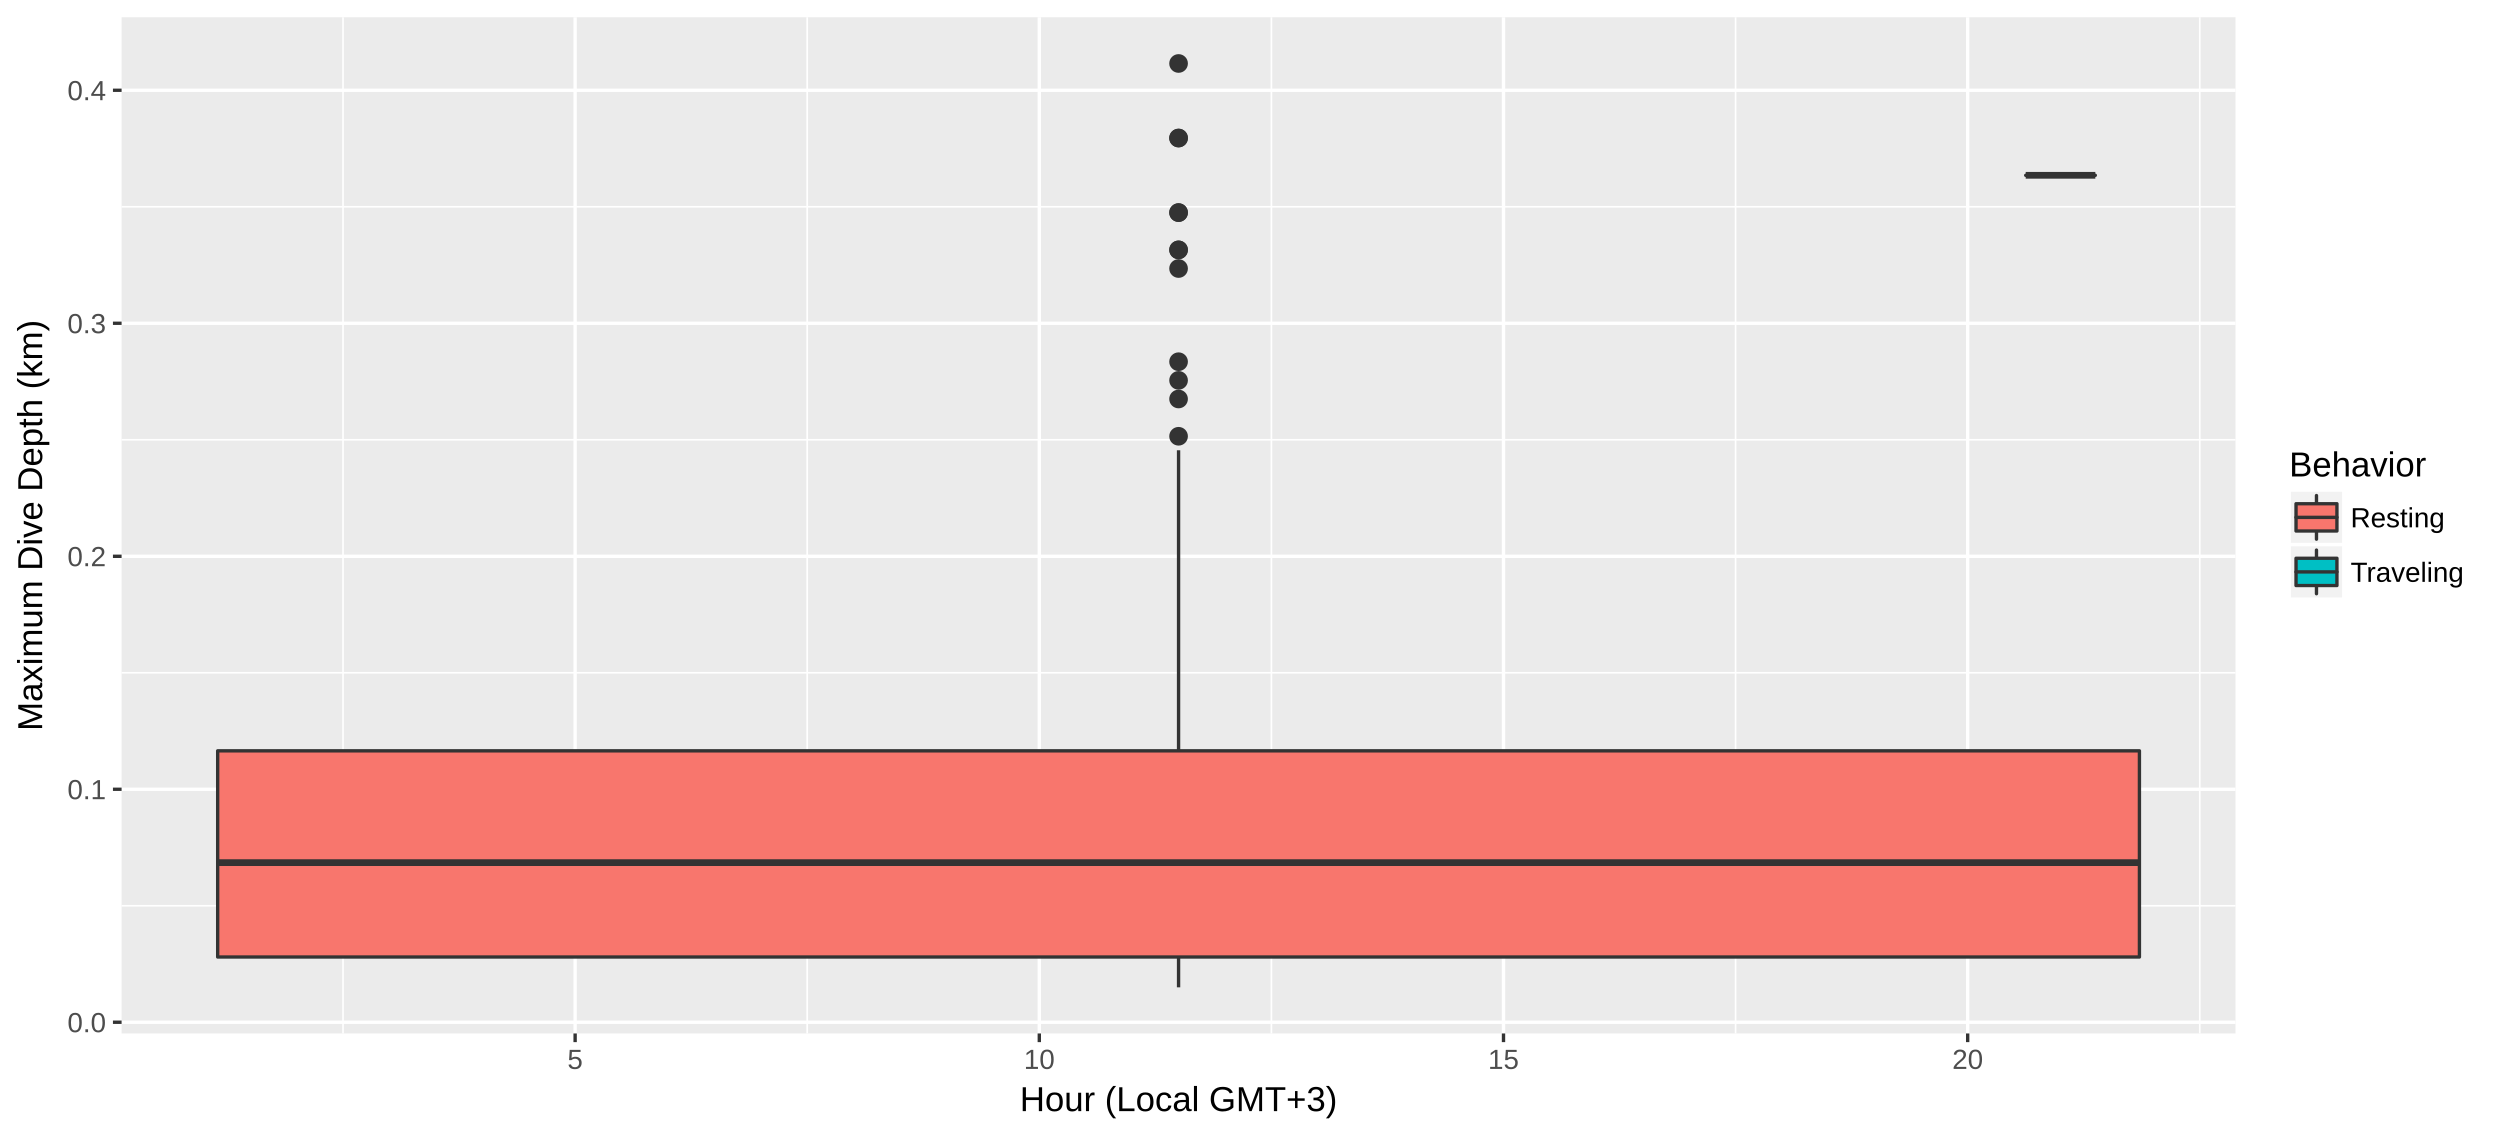
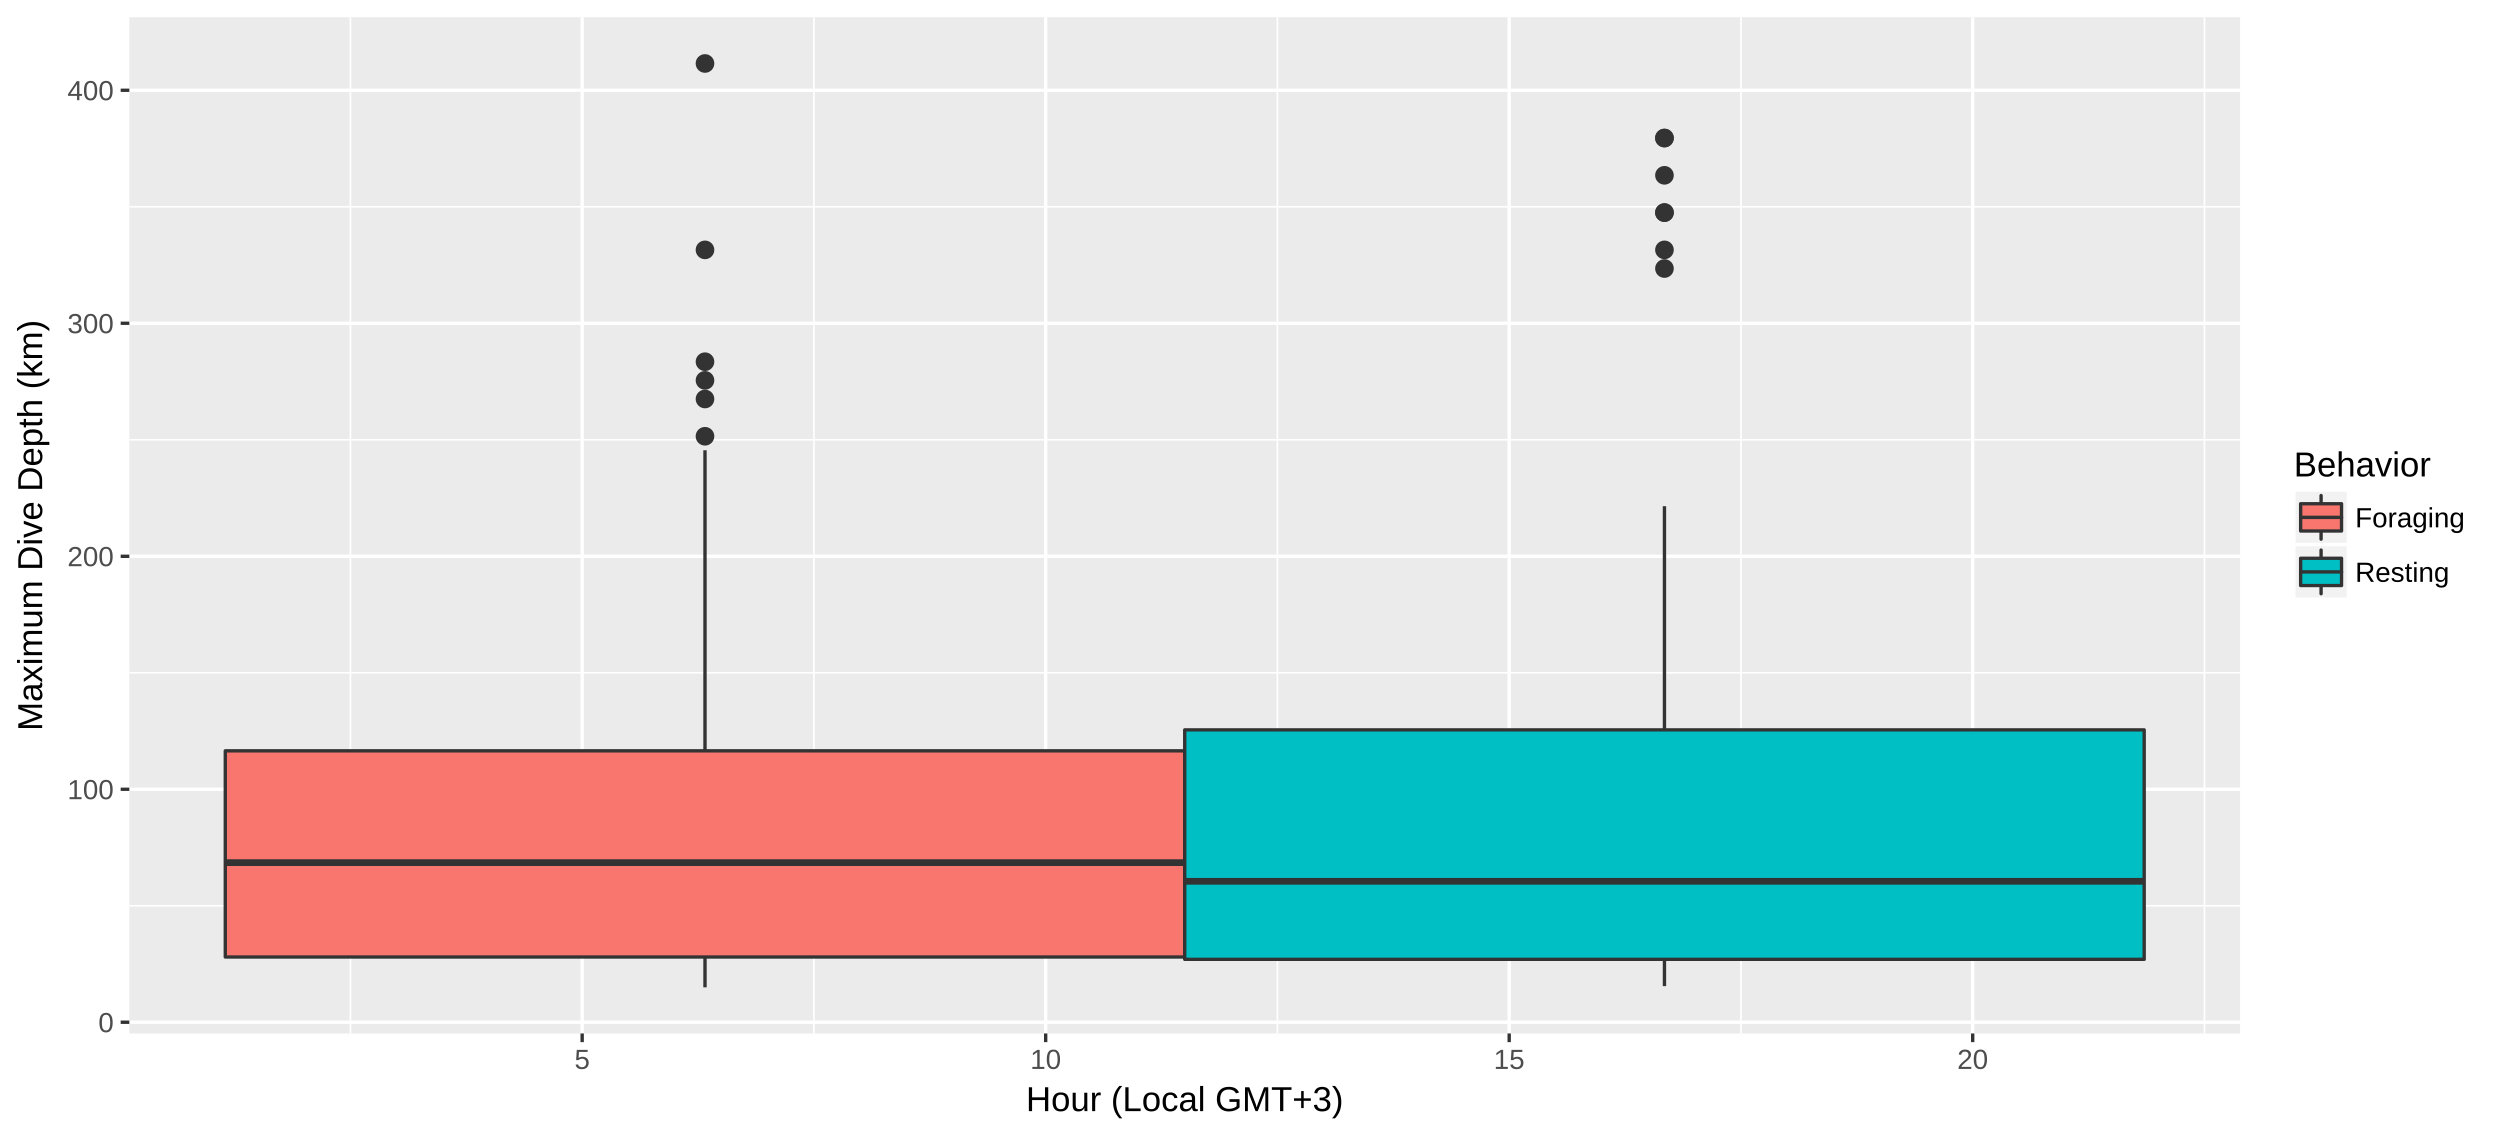
<svg xmlns="http://www.w3.org/2000/svg" viewBox="0 0 792.00 360.00">
  <defs>
    <style type="text/css">
    line, polyline, polygon, path, rect, circle {
      fill: none;
      stroke: #000000;
      stroke-linecap: round;
      stroke-linejoin: round;
      stroke-miterlimit: 10.00;
    }
  </style>
  </defs>
  <rect width="100%" height="100%" style="stroke: none; fill: #FFFFFF;" />
  <rect x="0.00" y="0.00" width="792.00" height="360.00" style="stroke-width: 1.07; stroke: #FFFFFF; fill: #FFFFFF;" />
  <defs>
-     <clipPath id="cpMzguNTJ8NzA4LjIxfDMyNy40MXw1LjQ4">
-       <rect x="38.52" y="5.48" width="669.69" height="321.93" />
+     <clipPath id="cpNDAuOTd8NzA5LjY3fDMyNy40MXw1LjQ4">
+       <rect x="40.97" y="5.48" width="668.70" height="321.93" />
    </clipPath>
  </defs>
-   <rect x="38.52" y="5.48" width="669.69" height="321.93" style="stroke-width: 1.07; stroke: none; fill: #EBEBEB;" clip-path="url(#cpMzguNTJ8NzA4LjIxfDMyNy40MXw1LjQ4)" />
-   <polyline points="38.52,286.94 708.21,286.94 " style="stroke-width: 0.53; stroke: #FFFFFF; stroke-linecap: butt;" clip-path="url(#cpMzguNTJ8NzA4LjIxfDMyNy40MXw1LjQ4)" />
-   <polyline points="38.52,213.13 708.21,213.13 " style="stroke-width: 0.53; stroke: #FFFFFF; stroke-linecap: butt;" clip-path="url(#cpMzguNTJ8NzA4LjIxfDMyNy40MXw1LjQ4)" />
-   <polyline points="38.52,139.32 708.21,139.32 " style="stroke-width: 0.53; stroke: #FFFFFF; stroke-linecap: butt;" clip-path="url(#cpMzguNTJ8NzA4LjIxfDMyNy40MXw1LjQ4)" />
-   <polyline points="38.52,65.51 708.21,65.51 " style="stroke-width: 0.53; stroke: #FFFFFF; stroke-linecap: butt;" clip-path="url(#cpMzguNTJ8NzA4LjIxfDMyNy40MXw1LjQ4)" />
-   <polyline points="108.67,327.41 108.67,5.48 " style="stroke-width: 0.53; stroke: #FFFFFF; stroke-linecap: butt;" clip-path="url(#cpMzguNTJ8NzA4LjIxfDMyNy40MXw1LjQ4)" />
-   <polyline points="255.72,327.41 255.72,5.48 " style="stroke-width: 0.53; stroke: #FFFFFF; stroke-linecap: butt;" clip-path="url(#cpMzguNTJ8NzA4LjIxfDMyNy40MXw1LjQ4)" />
-   <polyline points="402.78,327.41 402.78,5.48 " style="stroke-width: 0.53; stroke: #FFFFFF; stroke-linecap: butt;" clip-path="url(#cpMzguNTJ8NzA4LjIxfDMyNy40MXw1LjQ4)" />
-   <polyline points="549.83,327.41 549.83,5.48 " style="stroke-width: 0.53; stroke: #FFFFFF; stroke-linecap: butt;" clip-path="url(#cpMzguNTJ8NzA4LjIxfDMyNy40MXw1LjQ4)" />
-   <polyline points="696.89,327.41 696.89,5.48 " style="stroke-width: 0.53; stroke: #FFFFFF; stroke-linecap: butt;" clip-path="url(#cpMzguNTJ8NzA4LjIxfDMyNy40MXw1LjQ4)" />
-   <polyline points="38.52,323.85 708.21,323.85 " style="stroke-width: 1.07; stroke: #FFFFFF; stroke-linecap: butt;" clip-path="url(#cpMzguNTJ8NzA4LjIxfDMyNy40MXw1LjQ4)" />
-   <polyline points="38.52,250.04 708.21,250.04 " style="stroke-width: 1.07; stroke: #FFFFFF; stroke-linecap: butt;" clip-path="url(#cpMzguNTJ8NzA4LjIxfDMyNy40MXw1LjQ4)" />
-   <polyline points="38.52,176.23 708.21,176.23 " style="stroke-width: 1.07; stroke: #FFFFFF; stroke-linecap: butt;" clip-path="url(#cpMzguNTJ8NzA4LjIxfDMyNy40MXw1LjQ4)" />
-   <polyline points="38.52,102.41 708.21,102.41 " style="stroke-width: 1.07; stroke: #FFFFFF; stroke-linecap: butt;" clip-path="url(#cpMzguNTJ8NzA4LjIxfDMyNy40MXw1LjQ4)" />
-   <polyline points="38.52,28.60 708.21,28.60 " style="stroke-width: 1.07; stroke: #FFFFFF; stroke-linecap: butt;" clip-path="url(#cpMzguNTJ8NzA4LjIxfDMyNy40MXw1LjQ4)" />
-   <polyline points="182.20,327.41 182.20,5.48 " style="stroke-width: 1.07; stroke: #FFFFFF; stroke-linecap: butt;" clip-path="url(#cpMzguNTJ8NzA4LjIxfDMyNy40MXw1LjQ4)" />
-   <polyline points="329.25,327.41 329.25,5.48 " style="stroke-width: 1.07; stroke: #FFFFFF; stroke-linecap: butt;" clip-path="url(#cpMzguNTJ8NzA4LjIxfDMyNy40MXw1LjQ4)" />
-   <polyline points="476.31,327.41 476.31,5.48 " style="stroke-width: 1.07; stroke: #FFFFFF; stroke-linecap: butt;" clip-path="url(#cpMzguNTJ8NzA4LjIxfDMyNy40MXw1LjQ4)" />
-   <polyline points="623.36,327.41 623.36,5.48 " style="stroke-width: 1.07; stroke: #FFFFFF; stroke-linecap: butt;" clip-path="url(#cpMzguNTJ8NzA4LjIxfDMyNy40MXw1LjQ4)" />
-   <circle cx="373.37" cy="138.21" r="1.95pt" style="stroke-width: 0.71; stroke: #333333; fill: #333333;" clip-path="url(#cpMzguNTJ8NzA4LjIxfDMyNy40MXw1LjQ4)" />
-   <circle cx="373.37" cy="43.73" r="1.95pt" style="stroke-width: 0.71; stroke: #333333; fill: #333333;" clip-path="url(#cpMzguNTJ8NzA4LjIxfDMyNy40MXw1LjQ4)" />
-   <circle cx="373.37" cy="67.35" r="1.95pt" style="stroke-width: 0.71; stroke: #333333; fill: #333333;" clip-path="url(#cpMzguNTJ8NzA4LjIxfDMyNy40MXw1LjQ4)" />
-   <circle cx="373.37" cy="43.73" r="1.95pt" style="stroke-width: 0.71; stroke: #333333; fill: #333333;" clip-path="url(#cpMzguNTJ8NzA4LjIxfDMyNy40MXw1LjQ4)" />
-   <circle cx="373.37" cy="67.35" r="1.95pt" style="stroke-width: 0.71; stroke: #333333; fill: #333333;" clip-path="url(#cpMzguNTJ8NzA4LjIxfDMyNy40MXw1LjQ4)" />
-   <circle cx="373.37" cy="85.07" r="1.95pt" style="stroke-width: 0.71; stroke: #333333; fill: #333333;" clip-path="url(#cpMzguNTJ8NzA4LjIxfDMyNy40MXw1LjQ4)" />
-   <circle cx="373.37" cy="79.16" r="1.95pt" style="stroke-width: 0.71; stroke: #333333; fill: #333333;" clip-path="url(#cpMzguNTJ8NzA4LjIxfDMyNy40MXw1LjQ4)" />
-   <circle cx="373.37" cy="120.50" r="1.95pt" style="stroke-width: 0.71; stroke: #333333; fill: #333333;" clip-path="url(#cpMzguNTJ8NzA4LjIxfDMyNy40MXw1LjQ4)" />
-   <circle cx="373.37" cy="114.59" r="1.95pt" style="stroke-width: 0.71; stroke: #333333; fill: #333333;" clip-path="url(#cpMzguNTJ8NzA4LjIxfDMyNy40MXw1LjQ4)" />
-   <circle cx="373.37" cy="126.40" r="1.95pt" style="stroke-width: 0.71; stroke: #333333; fill: #333333;" clip-path="url(#cpMzguNTJ8NzA4LjIxfDMyNy40MXw1LjQ4)" />
-   <circle cx="373.37" cy="20.11" r="1.95pt" style="stroke-width: 0.71; stroke: #333333; fill: #333333;" clip-path="url(#cpMzguNTJ8NzA4LjIxfDMyNy40MXw1LjQ4)" />
-   <circle cx="373.37" cy="79.16" r="1.95pt" style="stroke-width: 0.71; stroke: #333333; fill: #333333;" clip-path="url(#cpMzguNTJ8NzA4LjIxfDMyNy40MXw1LjQ4)" />
-   <line x1="373.37" y1="237.86" x2="373.37" y2="142.64" style="stroke-width: 1.07; stroke: #333333; stroke-linecap: butt;" clip-path="url(#cpMzguNTJ8NzA4LjIxfDMyNy40MXw1LjQ4)" />
-   <line x1="373.37" y1="303.18" x2="373.37" y2="312.78" style="stroke-width: 1.07; stroke: #333333; stroke-linecap: butt;" clip-path="url(#cpMzguNTJ8NzA4LjIxfDMyNy40MXw1LjQ4)" />
-   <polygon points="68.96,237.86 68.96,303.18 677.77,303.18 677.77,237.86 68.96,237.86 " style="stroke-width: 1.07; stroke: #333333; fill: #F8766D;" clip-path="url(#cpMzguNTJ8NzA4LjIxfDMyNy40MXw1LjQ4)" />
-   <line x1="68.96" y1="273.29" x2="677.77" y2="273.29" style="stroke-width: 2.13; stroke: #333333; stroke-linecap: butt;" clip-path="url(#cpMzguNTJ8NzA4LjIxfDMyNy40MXw1LjQ4)" />
-   <line x1="652.77" y1="55.54" x2="652.77" y2="55.54" style="stroke-width: 1.07; stroke: #333333; stroke-linecap: butt;" clip-path="url(#cpMzguNTJ8NzA4LjIxfDMyNy40MXw1LjQ4)" />
-   <line x1="652.77" y1="55.54" x2="652.77" y2="55.54" style="stroke-width: 1.07; stroke: #333333; stroke-linecap: butt;" clip-path="url(#cpMzguNTJ8NzA4LjIxfDMyNy40MXw1LjQ4)" />
-   <polygon points="641.74,55.54 641.74,55.54 663.80,55.54 663.80,55.54 641.74,55.54 " style="stroke-width: 1.07; stroke: #333333; fill: #00BFC4;" clip-path="url(#cpMzguNTJ8NzA4LjIxfDMyNy40MXw1LjQ4)" />
-   <line x1="641.74" y1="55.54" x2="663.80" y2="55.54" style="stroke-width: 2.13; stroke: #333333; stroke-linecap: butt;" clip-path="url(#cpMzguNTJ8NzA4LjIxfDMyNy40MXw1LjQ4)" />
+   <rect x="40.97" y="5.48" width="668.70" height="321.93" style="stroke-width: 1.07; stroke: none; fill: #EBEBEB;" clip-path="url(#cpNDAuOTd8NzA5LjY3fDMyNy40MXw1LjQ4)" />
+   <polyline points="40.97,286.94 709.67,286.94 " style="stroke-width: 0.53; stroke: #FFFFFF; stroke-linecap: butt;" clip-path="url(#cpNDAuOTd8NzA5LjY3fDMyNy40MXw1LjQ4)" />
+   <polyline points="40.97,213.13 709.67,213.13 " style="stroke-width: 0.53; stroke: #FFFFFF; stroke-linecap: butt;" clip-path="url(#cpNDAuOTd8NzA5LjY3fDMyNy40MXw1LjQ4)" />
+   <polyline points="40.97,139.32 709.67,139.32 " style="stroke-width: 0.53; stroke: #FFFFFF; stroke-linecap: butt;" clip-path="url(#cpNDAuOTd8NzA5LjY3fDMyNy40MXw1LjQ4)" />
+   <polyline points="40.97,65.51 709.67,65.51 " style="stroke-width: 0.53; stroke: #FFFFFF; stroke-linecap: butt;" clip-path="url(#cpNDAuOTd8NzA5LjY3fDMyNy40MXw1LjQ4)" />
+   <polyline points="111.01,327.41 111.01,5.48 " style="stroke-width: 0.53; stroke: #FFFFFF; stroke-linecap: butt;" clip-path="url(#cpNDAuOTd8NzA5LjY3fDMyNy40MXw1LjQ4)" />
+   <polyline points="257.85,327.41 257.85,5.48 " style="stroke-width: 0.53; stroke: #FFFFFF; stroke-linecap: butt;" clip-path="url(#cpNDAuOTd8NzA5LjY3fDMyNy40MXw1LjQ4)" />
+   <polyline points="404.69,327.41 404.69,5.48 " style="stroke-width: 0.53; stroke: #FFFFFF; stroke-linecap: butt;" clip-path="url(#cpNDAuOTd8NzA5LjY3fDMyNy40MXw1LjQ4)" />
+   <polyline points="551.53,327.41 551.53,5.48 " style="stroke-width: 0.53; stroke: #FFFFFF; stroke-linecap: butt;" clip-path="url(#cpNDAuOTd8NzA5LjY3fDMyNy40MXw1LjQ4)" />
+   <polyline points="698.37,327.41 698.37,5.48 " style="stroke-width: 0.53; stroke: #FFFFFF; stroke-linecap: butt;" clip-path="url(#cpNDAuOTd8NzA5LjY3fDMyNy40MXw1LjQ4)" />
+   <polyline points="40.97,323.85 709.67,323.85 " style="stroke-width: 1.07; stroke: #FFFFFF; stroke-linecap: butt;" clip-path="url(#cpNDAuOTd8NzA5LjY3fDMyNy40MXw1LjQ4)" />
+   <polyline points="40.97,250.04 709.67,250.04 " style="stroke-width: 1.07; stroke: #FFFFFF; stroke-linecap: butt;" clip-path="url(#cpNDAuOTd8NzA5LjY3fDMyNy40MXw1LjQ4)" />
+   <polyline points="40.97,176.23 709.67,176.23 " style="stroke-width: 1.07; stroke: #FFFFFF; stroke-linecap: butt;" clip-path="url(#cpNDAuOTd8NzA5LjY3fDMyNy40MXw1LjQ4)" />
+   <polyline points="40.97,102.41 709.67,102.41 " style="stroke-width: 1.07; stroke: #FFFFFF; stroke-linecap: butt;" clip-path="url(#cpNDAuOTd8NzA5LjY3fDMyNy40MXw1LjQ4)" />
+   <polyline points="40.97,28.60 709.67,28.60 " style="stroke-width: 1.07; stroke: #FFFFFF; stroke-linecap: butt;" clip-path="url(#cpNDAuOTd8NzA5LjY3fDMyNy40MXw1LjQ4)" />
+   <polyline points="184.43,327.41 184.43,5.48 " style="stroke-width: 1.07; stroke: #FFFFFF; stroke-linecap: butt;" clip-path="url(#cpNDAuOTd8NzA5LjY3fDMyNy40MXw1LjQ4)" />
+   <polyline points="331.27,327.41 331.27,5.48 " style="stroke-width: 1.07; stroke: #FFFFFF; stroke-linecap: butt;" clip-path="url(#cpNDAuOTd8NzA5LjY3fDMyNy40MXw1LjQ4)" />
+   <polyline points="478.11,327.41 478.11,5.48 " style="stroke-width: 1.07; stroke: #FFFFFF; stroke-linecap: butt;" clip-path="url(#cpNDAuOTd8NzA5LjY3fDMyNy40MXw1LjQ4)" />
+   <polyline points="624.95,327.41 624.95,5.48 " style="stroke-width: 1.07; stroke: #FFFFFF; stroke-linecap: butt;" clip-path="url(#cpNDAuOTd8NzA5LjY3fDMyNy40MXw1LjQ4)" />
+   <circle cx="223.34" cy="120.50" r="1.95pt" style="stroke-width: 0.71; stroke: #333333; fill: #333333;" clip-path="url(#cpNDAuOTd8NzA5LjY3fDMyNy40MXw1LjQ4)" />
+   <circle cx="223.34" cy="114.59" r="1.95pt" style="stroke-width: 0.71; stroke: #333333; fill: #333333;" clip-path="url(#cpNDAuOTd8NzA5LjY3fDMyNy40MXw1LjQ4)" />
+   <circle cx="223.34" cy="138.21" r="1.95pt" style="stroke-width: 0.71; stroke: #333333; fill: #333333;" clip-path="url(#cpNDAuOTd8NzA5LjY3fDMyNy40MXw1LjQ4)" />
+   <circle cx="223.34" cy="126.40" r="1.95pt" style="stroke-width: 0.71; stroke: #333333; fill: #333333;" clip-path="url(#cpNDAuOTd8NzA5LjY3fDMyNy40MXw1LjQ4)" />
+   <circle cx="223.34" cy="20.11" r="1.95pt" style="stroke-width: 0.71; stroke: #333333; fill: #333333;" clip-path="url(#cpNDAuOTd8NzA5LjY3fDMyNy40MXw1LjQ4)" />
+   <circle cx="223.34" cy="79.16" r="1.95pt" style="stroke-width: 0.71; stroke: #333333; fill: #333333;" clip-path="url(#cpNDAuOTd8NzA5LjY3fDMyNy40MXw1LjQ4)" />
+   <line x1="223.34" y1="237.86" x2="223.34" y2="142.64" style="stroke-width: 1.07; stroke: #333333; stroke-linecap: butt;" clip-path="url(#cpNDAuOTd8NzA5LjY3fDMyNy40MXw1LjQ4)" />
+   <line x1="223.34" y1="303.18" x2="223.34" y2="312.78" style="stroke-width: 1.07; stroke: #333333; stroke-linecap: butt;" clip-path="url(#cpNDAuOTd8NzA5LjY3fDMyNy40MXw1LjQ4)" />
+   <polygon points="71.37,237.86 71.37,303.18 375.32,303.18 375.32,237.86 71.37,237.86 " style="stroke-width: 1.07; stroke: #333333; fill: #F8766D;" clip-path="url(#cpNDAuOTd8NzA5LjY3fDMyNy40MXw1LjQ4)" />
+   <line x1="71.37" y1="273.29" x2="375.32" y2="273.29" style="stroke-width: 2.13; stroke: #333333; stroke-linecap: butt;" clip-path="url(#cpNDAuOTd8NzA5LjY3fDMyNy40MXw1LjQ4)" />
+   <circle cx="527.30" cy="55.54" r="1.95pt" style="stroke-width: 0.71; stroke: #333333; fill: #333333;" clip-path="url(#cpNDAuOTd8NzA5LjY3fDMyNy40MXw1LjQ4)" />
+   <circle cx="527.30" cy="43.73" r="1.95pt" style="stroke-width: 0.71; stroke: #333333; fill: #333333;" clip-path="url(#cpNDAuOTd8NzA5LjY3fDMyNy40MXw1LjQ4)" />
+   <circle cx="527.30" cy="67.35" r="1.95pt" style="stroke-width: 0.71; stroke: #333333; fill: #333333;" clip-path="url(#cpNDAuOTd8NzA5LjY3fDMyNy40MXw1LjQ4)" />
+   <circle cx="527.30" cy="43.73" r="1.95pt" style="stroke-width: 0.71; stroke: #333333; fill: #333333;" clip-path="url(#cpNDAuOTd8NzA5LjY3fDMyNy40MXw1LjQ4)" />
+   <circle cx="527.30" cy="67.35" r="1.95pt" style="stroke-width: 0.71; stroke: #333333; fill: #333333;" clip-path="url(#cpNDAuOTd8NzA5LjY3fDMyNy40MXw1LjQ4)" />
+   <circle cx="527.30" cy="85.07" r="1.95pt" style="stroke-width: 0.71; stroke: #333333; fill: #333333;" clip-path="url(#cpNDAuOTd8NzA5LjY3fDMyNy40MXw1LjQ4)" />
+   <circle cx="527.30" cy="79.16" r="1.95pt" style="stroke-width: 0.71; stroke: #333333; fill: #333333;" clip-path="url(#cpNDAuOTd8NzA5LjY3fDMyNy40MXw1LjQ4)" />
+   <line x1="527.30" y1="231.22" x2="527.30" y2="160.36" style="stroke-width: 1.07; stroke: #333333; stroke-linecap: butt;" clip-path="url(#cpNDAuOTd8NzA5LjY3fDMyNy40MXw1LjQ4)" />
+   <line x1="527.30" y1="303.92" x2="527.30" y2="312.41" style="stroke-width: 1.07; stroke: #333333; stroke-linecap: butt;" clip-path="url(#cpNDAuOTd8NzA5LjY3fDMyNy40MXw1LjQ4)" />
+   <polygon points="375.32,231.22 375.32,303.92 679.28,303.92 679.28,231.22 375.32,231.22 " style="stroke-width: 1.07; stroke: #333333; fill: #00BFC4;" clip-path="url(#cpNDAuOTd8NzA5LjY3fDMyNy40MXw1LjQ4)" />
+   <line x1="375.32" y1="279.19" x2="679.28" y2="279.19" style="stroke-width: 2.13; stroke: #333333; stroke-linecap: butt;" clip-path="url(#cpNDAuOTd8NzA5LjY3fDMyNy40MXw1LjQ4)" />
  <defs>
    <clipPath id="cpMC4wMHw3OTIuMDB8MzYwLjAwfDAuMDA=">
      <rect x="0.00" y="0.00" width="792.00" height="360.00" />
    </clipPath>
  </defs>
  <g clip-path="url(#cpMC4wMHw3OTIuMDB8MzYwLjAwfDAuMDA=)">
-     <text x="21.36" y="327.00" style="font-size: 8.80px; fill: #4D4D4D; font-family: Arial;" textLength="12.23px" lengthAdjust="spacingAndGlyphs">0.0</text>
+     <text x="31.15" y="327.00" style="font-size: 8.80px; fill: #4D4D4D; font-family: Arial;" textLength="4.89px" lengthAdjust="spacingAndGlyphs">0</text>
  </g>
  <g clip-path="url(#cpMC4wMHw3OTIuMDB8MzYwLjAwfDAuMDA=)">
-     <text x="21.36" y="253.19" style="font-size: 8.80px; fill: #4D4D4D; font-family: Arial;" textLength="12.23px" lengthAdjust="spacingAndGlyphs">0.1</text>
+     <text x="21.36" y="253.19" style="font-size: 8.80px; fill: #4D4D4D; font-family: Arial;" textLength="14.68px" lengthAdjust="spacingAndGlyphs">100</text>
  </g>
  <g clip-path="url(#cpMC4wMHw3OTIuMDB8MzYwLjAwfDAuMDA=)">
-     <text x="21.36" y="179.37" style="font-size: 8.80px; fill: #4D4D4D; font-family: Arial;" textLength="12.23px" lengthAdjust="spacingAndGlyphs">0.2</text>
+     <text x="21.36" y="179.37" style="font-size: 8.80px; fill: #4D4D4D; font-family: Arial;" textLength="14.68px" lengthAdjust="spacingAndGlyphs">200</text>
  </g>
  <g clip-path="url(#cpMC4wMHw3OTIuMDB8MzYwLjAwfDAuMDA=)">
-     <text x="21.36" y="105.56" style="font-size: 8.80px; fill: #4D4D4D; font-family: Arial;" textLength="12.23px" lengthAdjust="spacingAndGlyphs">0.3</text>
+     <text x="21.36" y="105.56" style="font-size: 8.80px; fill: #4D4D4D; font-family: Arial;" textLength="14.68px" lengthAdjust="spacingAndGlyphs">300</text>
  </g>
  <g clip-path="url(#cpMC4wMHw3OTIuMDB8MzYwLjAwfDAuMDA=)">
-     <text x="21.36" y="31.75" style="font-size: 8.80px; fill: #4D4D4D; font-family: Arial;" textLength="12.23px" lengthAdjust="spacingAndGlyphs">0.4</text>
+     <text x="21.36" y="31.75" style="font-size: 8.80px; fill: #4D4D4D; font-family: Arial;" textLength="14.68px" lengthAdjust="spacingAndGlyphs">400</text>
  </g>
-   <polyline points="35.78,323.85 38.52,323.85 " style="stroke-width: 1.07; stroke: #333333; stroke-linecap: butt;" clip-path="url(#cpMC4wMHw3OTIuMDB8MzYwLjAwfDAuMDA=)" />
-   <polyline points="35.78,250.04 38.52,250.04 " style="stroke-width: 1.07; stroke: #333333; stroke-linecap: butt;" clip-path="url(#cpMC4wMHw3OTIuMDB8MzYwLjAwfDAuMDA=)" />
-   <polyline points="35.78,176.23 38.52,176.23 " style="stroke-width: 1.07; stroke: #333333; stroke-linecap: butt;" clip-path="url(#cpMC4wMHw3OTIuMDB8MzYwLjAwfDAuMDA=)" />
-   <polyline points="35.78,102.41 38.52,102.41 " style="stroke-width: 1.07; stroke: #333333; stroke-linecap: butt;" clip-path="url(#cpMC4wMHw3OTIuMDB8MzYwLjAwfDAuMDA=)" />
-   <polyline points="35.78,28.60 38.52,28.60 " style="stroke-width: 1.07; stroke: #333333; stroke-linecap: butt;" clip-path="url(#cpMC4wMHw3OTIuMDB8MzYwLjAwfDAuMDA=)" />
-   <polyline points="182.20,330.15 182.20,327.41 " style="stroke-width: 1.07; stroke: #333333; stroke-linecap: butt;" clip-path="url(#cpMC4wMHw3OTIuMDB8MzYwLjAwfDAuMDA=)" />
-   <polyline points="329.25,330.15 329.25,327.41 " style="stroke-width: 1.07; stroke: #333333; stroke-linecap: butt;" clip-path="url(#cpMC4wMHw3OTIuMDB8MzYwLjAwfDAuMDA=)" />
-   <polyline points="476.31,330.15 476.31,327.41 " style="stroke-width: 1.07; stroke: #333333; stroke-linecap: butt;" clip-path="url(#cpMC4wMHw3OTIuMDB8MzYwLjAwfDAuMDA=)" />
-   <polyline points="623.36,330.15 623.36,327.41 " style="stroke-width: 1.07; stroke: #333333; stroke-linecap: butt;" clip-path="url(#cpMC4wMHw3OTIuMDB8MzYwLjAwfDAuMDA=)" />
+   <polyline points="38.23,323.85 40.97,323.85 " style="stroke-width: 1.07; stroke: #333333; stroke-linecap: butt;" clip-path="url(#cpMC4wMHw3OTIuMDB8MzYwLjAwfDAuMDA=)" />
+   <polyline points="38.23,250.04 40.97,250.04 " style="stroke-width: 1.07; stroke: #333333; stroke-linecap: butt;" clip-path="url(#cpMC4wMHw3OTIuMDB8MzYwLjAwfDAuMDA=)" />
+   <polyline points="38.23,176.23 40.97,176.23 " style="stroke-width: 1.07; stroke: #333333; stroke-linecap: butt;" clip-path="url(#cpMC4wMHw3OTIuMDB8MzYwLjAwfDAuMDA=)" />
+   <polyline points="38.23,102.41 40.97,102.41 " style="stroke-width: 1.07; stroke: #333333; stroke-linecap: butt;" clip-path="url(#cpMC4wMHw3OTIuMDB8MzYwLjAwfDAuMDA=)" />
+   <polyline points="38.23,28.60 40.97,28.60 " style="stroke-width: 1.07; stroke: #333333; stroke-linecap: butt;" clip-path="url(#cpMC4wMHw3OTIuMDB8MzYwLjAwfDAuMDA=)" />
+   <polyline points="184.43,330.15 184.43,327.41 " style="stroke-width: 1.07; stroke: #333333; stroke-linecap: butt;" clip-path="url(#cpMC4wMHw3OTIuMDB8MzYwLjAwfDAuMDA=)" />
+   <polyline points="331.27,330.15 331.27,327.41 " style="stroke-width: 1.07; stroke: #333333; stroke-linecap: butt;" clip-path="url(#cpMC4wMHw3OTIuMDB8MzYwLjAwfDAuMDA=)" />
+   <polyline points="478.11,330.15 478.11,327.41 " style="stroke-width: 1.07; stroke: #333333; stroke-linecap: butt;" clip-path="url(#cpMC4wMHw3OTIuMDB8MzYwLjAwfDAuMDA=)" />
+   <polyline points="624.95,330.15 624.95,327.41 " style="stroke-width: 1.07; stroke: #333333; stroke-linecap: butt;" clip-path="url(#cpMC4wMHw3OTIuMDB8MzYwLjAwfDAuMDA=)" />
  <g clip-path="url(#cpMC4wMHw3OTIuMDB8MzYwLjAwfDAuMDA=)">
-     <text x="179.75" y="338.64" style="font-size: 8.80px; fill: #4D4D4D; font-family: Arial;" textLength="4.89px" lengthAdjust="spacingAndGlyphs">5</text>
+     <text x="181.99" y="338.64" style="font-size: 8.80px; fill: #4D4D4D; font-family: Arial;" textLength="4.89px" lengthAdjust="spacingAndGlyphs">5</text>
  </g>
  <g clip-path="url(#cpMC4wMHw3OTIuMDB8MzYwLjAwfDAuMDA=)">
-     <text x="324.36" y="338.64" style="font-size: 8.80px; fill: #4D4D4D; font-family: Arial;" textLength="9.79px" lengthAdjust="spacingAndGlyphs">10</text>
+     <text x="326.38" y="338.64" style="font-size: 8.80px; fill: #4D4D4D; font-family: Arial;" textLength="9.79px" lengthAdjust="spacingAndGlyphs">10</text>
  </g>
  <g clip-path="url(#cpMC4wMHw3OTIuMDB8MzYwLjAwfDAuMDA=)">
-     <text x="471.41" y="338.64" style="font-size: 8.80px; fill: #4D4D4D; font-family: Arial;" textLength="9.79px" lengthAdjust="spacingAndGlyphs">15</text>
+     <text x="473.21" y="338.64" style="font-size: 8.80px; fill: #4D4D4D; font-family: Arial;" textLength="9.79px" lengthAdjust="spacingAndGlyphs">15</text>
  </g>
  <g clip-path="url(#cpMC4wMHw3OTIuMDB8MzYwLjAwfDAuMDA=)">
-     <text x="618.47" y="338.64" style="font-size: 8.80px; fill: #4D4D4D; font-family: Arial;" textLength="9.79px" lengthAdjust="spacingAndGlyphs">20</text>
+     <text x="620.05" y="338.64" style="font-size: 8.80px; fill: #4D4D4D; font-family: Arial;" textLength="9.79px" lengthAdjust="spacingAndGlyphs">20</text>
  </g>
  <g clip-path="url(#cpMC4wMHw3OTIuMDB8MzYwLjAwfDAuMDA=)">
-     <text x="323.09" y="352.00" style="font-size: 11.00px; font-family: Arial;" textLength="100.56px" lengthAdjust="spacingAndGlyphs">Hour (Local GMT+3)</text>
+     <text x="325.04" y="352.00" style="font-size: 11.00px; font-family: Arial;" textLength="100.56px" lengthAdjust="spacingAndGlyphs">Hour (Local GMT+3)</text>
  </g>
  <g clip-path="url(#cpMC4wMHw3OTIuMDB8MzYwLjAwfDAuMDA=)">
    <text transform="translate(13.35,231.54) rotate(-90)" style="font-size: 11.00px; font-family: Arial;" textLength="130.18px" lengthAdjust="spacingAndGlyphs">Maximum Dive Depth (km)</text>
  </g>
-   <rect x="719.55" y="137.40" width="66.97" height="58.09" style="stroke-width: 1.07; stroke: none; fill: #FFFFFF;" clip-path="url(#cpMC4wMHw3OTIuMDB8MzYwLjAwfDAuMDA=)" />
+   <rect x="721.01" y="137.40" width="65.51" height="58.09" style="stroke-width: 1.07; stroke: none; fill: #FFFFFF;" clip-path="url(#cpMC4wMHw3OTIuMDB8MzYwLjAwfDAuMDA=)" />
  <g clip-path="url(#cpMC4wMHw3OTIuMDB8MzYwLjAwfDAuMDA=)">
-     <text x="725.22" y="150.94" style="font-size: 11.00px; font-family: Arial;" textLength="43.41px" lengthAdjust="spacingAndGlyphs">Behavior</text>
+     <text x="726.68" y="150.94" style="font-size: 11.00px; font-family: Arial;" textLength="43.41px" lengthAdjust="spacingAndGlyphs">Behavior</text>
  </g>
-   <rect x="725.22" y="155.26" width="17.28" height="17.28" style="stroke-width: 1.07; stroke: #FFFFFF; fill: #F2F2F2;" clip-path="url(#cpMC4wMHw3OTIuMDB8MzYwLjAwfDAuMDA=)" />
-   <polyline points="733.86,170.81 733.86,168.22 " style="stroke-width: 1.07; stroke: #333333;" clip-path="url(#cpMC4wMHw3OTIuMDB8MzYwLjAwfDAuMDA=)" />
-   <polyline points="733.86,159.58 733.86,156.99 " style="stroke-width: 1.07; stroke: #333333;" clip-path="url(#cpMC4wMHw3OTIuMDB8MzYwLjAwfDAuMDA=)" />
-   <rect x="727.38" y="159.58" width="12.96" height="8.64" style="stroke-width: 1.07; stroke: #333333; fill: #F8766D;" clip-path="url(#cpMC4wMHw3OTIuMDB8MzYwLjAwfDAuMDA=)" />
-   <polyline points="727.38,163.90 740.34,163.90 " style="stroke-width: 1.07; stroke: #333333;" clip-path="url(#cpMC4wMHw3OTIuMDB8MzYwLjAwfDAuMDA=)" />
-   <rect x="725.22" y="172.54" width="17.28" height="17.28" style="stroke-width: 1.07; stroke: #FFFFFF; fill: #F2F2F2;" clip-path="url(#cpMC4wMHw3OTIuMDB8MzYwLjAwfDAuMDA=)" />
-   <polyline points="733.86,188.09 733.86,185.50 " style="stroke-width: 1.07; stroke: #333333;" clip-path="url(#cpMC4wMHw3OTIuMDB8MzYwLjAwfDAuMDA=)" />
-   <polyline points="733.86,176.86 733.86,174.27 " style="stroke-width: 1.07; stroke: #333333;" clip-path="url(#cpMC4wMHw3OTIuMDB8MzYwLjAwfDAuMDA=)" />
-   <rect x="727.38" y="176.86" width="12.96" height="8.64" style="stroke-width: 1.07; stroke: #333333; fill: #00BFC4;" clip-path="url(#cpMC4wMHw3OTIuMDB8MzYwLjAwfDAuMDA=)" />
-   <polyline points="727.38,181.18 740.34,181.18 " style="stroke-width: 1.07; stroke: #333333;" clip-path="url(#cpMC4wMHw3OTIuMDB8MzYwLjAwfDAuMDA=)" />
+   <rect x="726.68" y="155.26" width="17.28" height="17.28" style="stroke-width: 1.07; stroke: #FFFFFF; fill: #F2F2F2;" clip-path="url(#cpMC4wMHw3OTIuMDB8MzYwLjAwfDAuMDA=)" />
+   <polyline points="735.32,170.81 735.32,168.22 " style="stroke-width: 1.07; stroke: #333333;" clip-path="url(#cpMC4wMHw3OTIuMDB8MzYwLjAwfDAuMDA=)" />
+   <polyline points="735.32,159.58 735.32,156.99 " style="stroke-width: 1.07; stroke: #333333;" clip-path="url(#cpMC4wMHw3OTIuMDB8MzYwLjAwfDAuMDA=)" />
+   <rect x="728.84" y="159.58" width="12.96" height="8.64" style="stroke-width: 1.07; stroke: #333333; fill: #F8766D;" clip-path="url(#cpMC4wMHw3OTIuMDB8MzYwLjAwfDAuMDA=)" />
+   <polyline points="728.84,163.90 741.80,163.90 " style="stroke-width: 1.07; stroke: #333333;" clip-path="url(#cpMC4wMHw3OTIuMDB8MzYwLjAwfDAuMDA=)" />
+   <rect x="726.68" y="172.54" width="17.28" height="17.28" style="stroke-width: 1.07; stroke: #FFFFFF; fill: #F2F2F2;" clip-path="url(#cpMC4wMHw3OTIuMDB8MzYwLjAwfDAuMDA=)" />
+   <polyline points="735.32,188.09 735.32,185.50 " style="stroke-width: 1.07; stroke: #333333;" clip-path="url(#cpMC4wMHw3OTIuMDB8MzYwLjAwfDAuMDA=)" />
+   <polyline points="735.32,176.86 735.32,174.27 " style="stroke-width: 1.07; stroke: #333333;" clip-path="url(#cpMC4wMHw3OTIuMDB8MzYwLjAwfDAuMDA=)" />
+   <rect x="728.84" y="176.86" width="12.96" height="8.64" style="stroke-width: 1.07; stroke: #333333; fill: #00BFC4;" clip-path="url(#cpMC4wMHw3OTIuMDB8MzYwLjAwfDAuMDA=)" />
+   <polyline points="728.84,181.18 741.80,181.18 " style="stroke-width: 1.07; stroke: #333333;" clip-path="url(#cpMC4wMHw3OTIuMDB8MzYwLjAwfDAuMDA=)" />
  <g clip-path="url(#cpMC4wMHw3OTIuMDB8MzYwLjAwfDAuMDA=)">
-     <text x="744.66" y="167.05" style="font-size: 8.80px; font-family: Arial;" textLength="29.84px" lengthAdjust="spacingAndGlyphs">Resting</text>
+     <text x="746.12" y="167.05" style="font-size: 8.80px; font-family: Arial;" textLength="34.73px" lengthAdjust="spacingAndGlyphs">Foraging</text>
  </g>
  <g clip-path="url(#cpMC4wMHw3OTIuMDB8MzYwLjAwfDAuMDA=)">
-     <text x="744.66" y="184.33" style="font-size: 8.80px; font-family: Arial;" textLength="36.19px" lengthAdjust="spacingAndGlyphs">Traveling</text>
+     <text x="746.12" y="184.33" style="font-size: 8.80px; font-family: Arial;" textLength="29.84px" lengthAdjust="spacingAndGlyphs">Resting</text>
  </g>
</svg>
